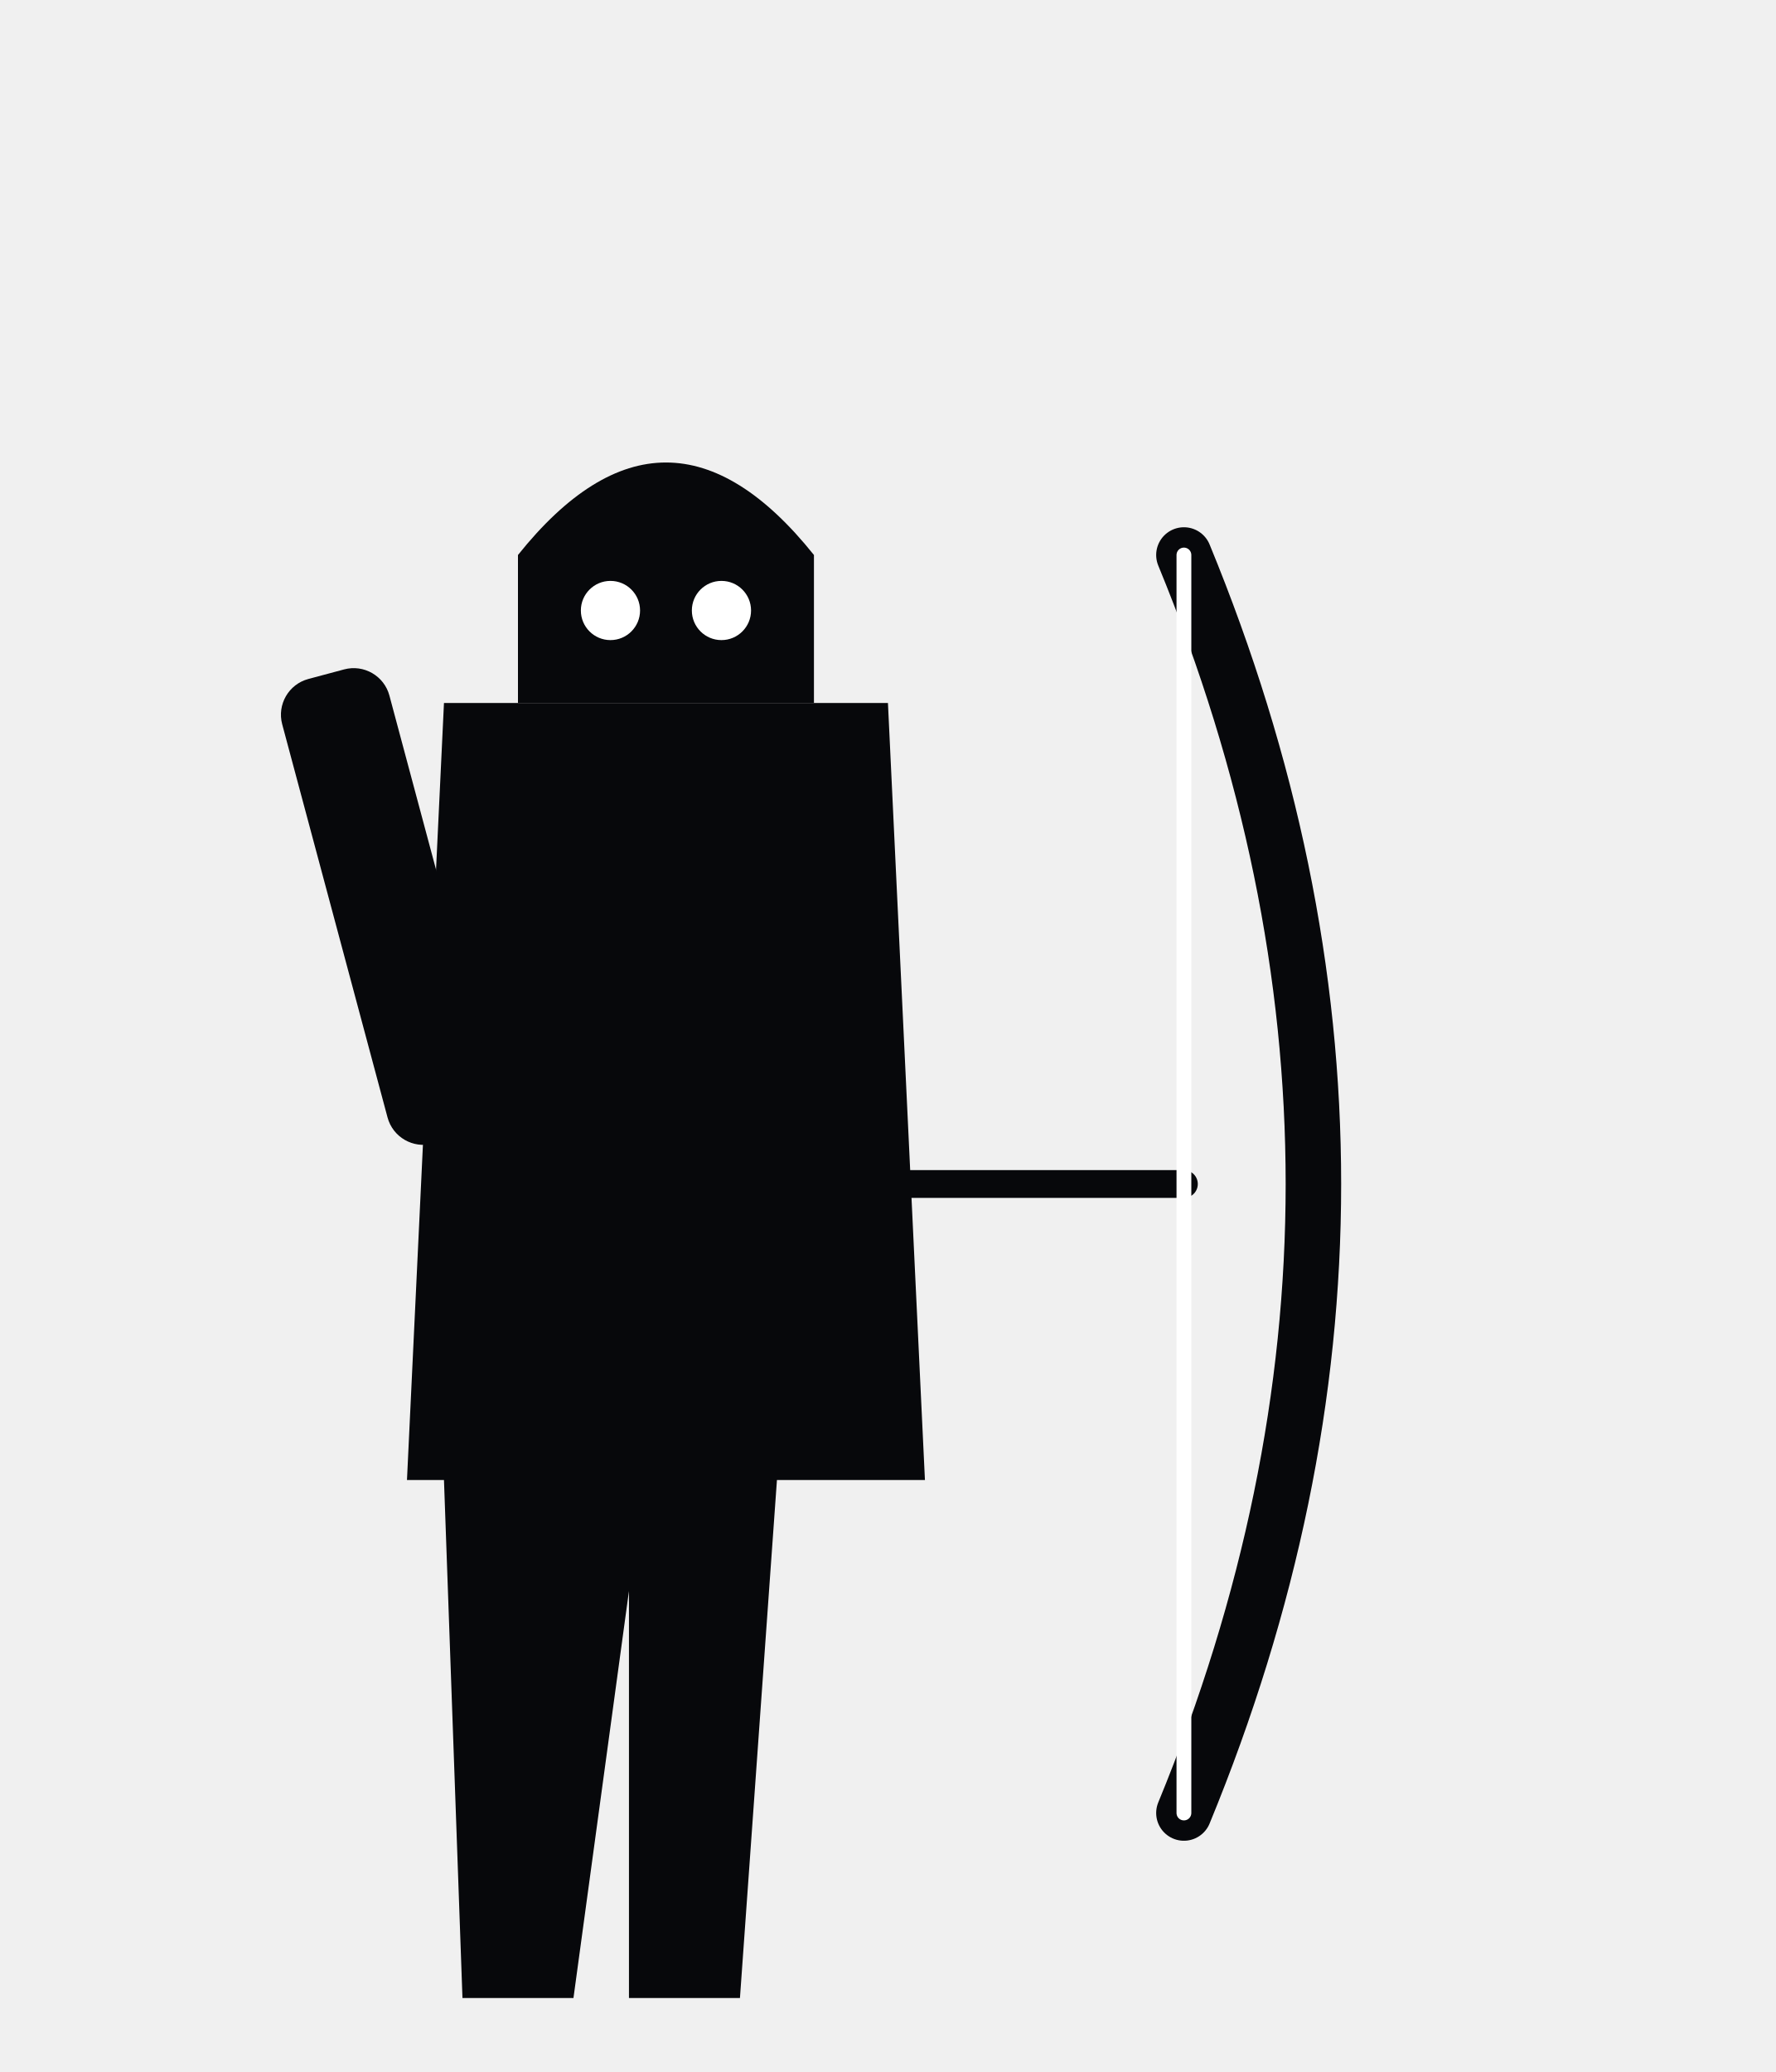
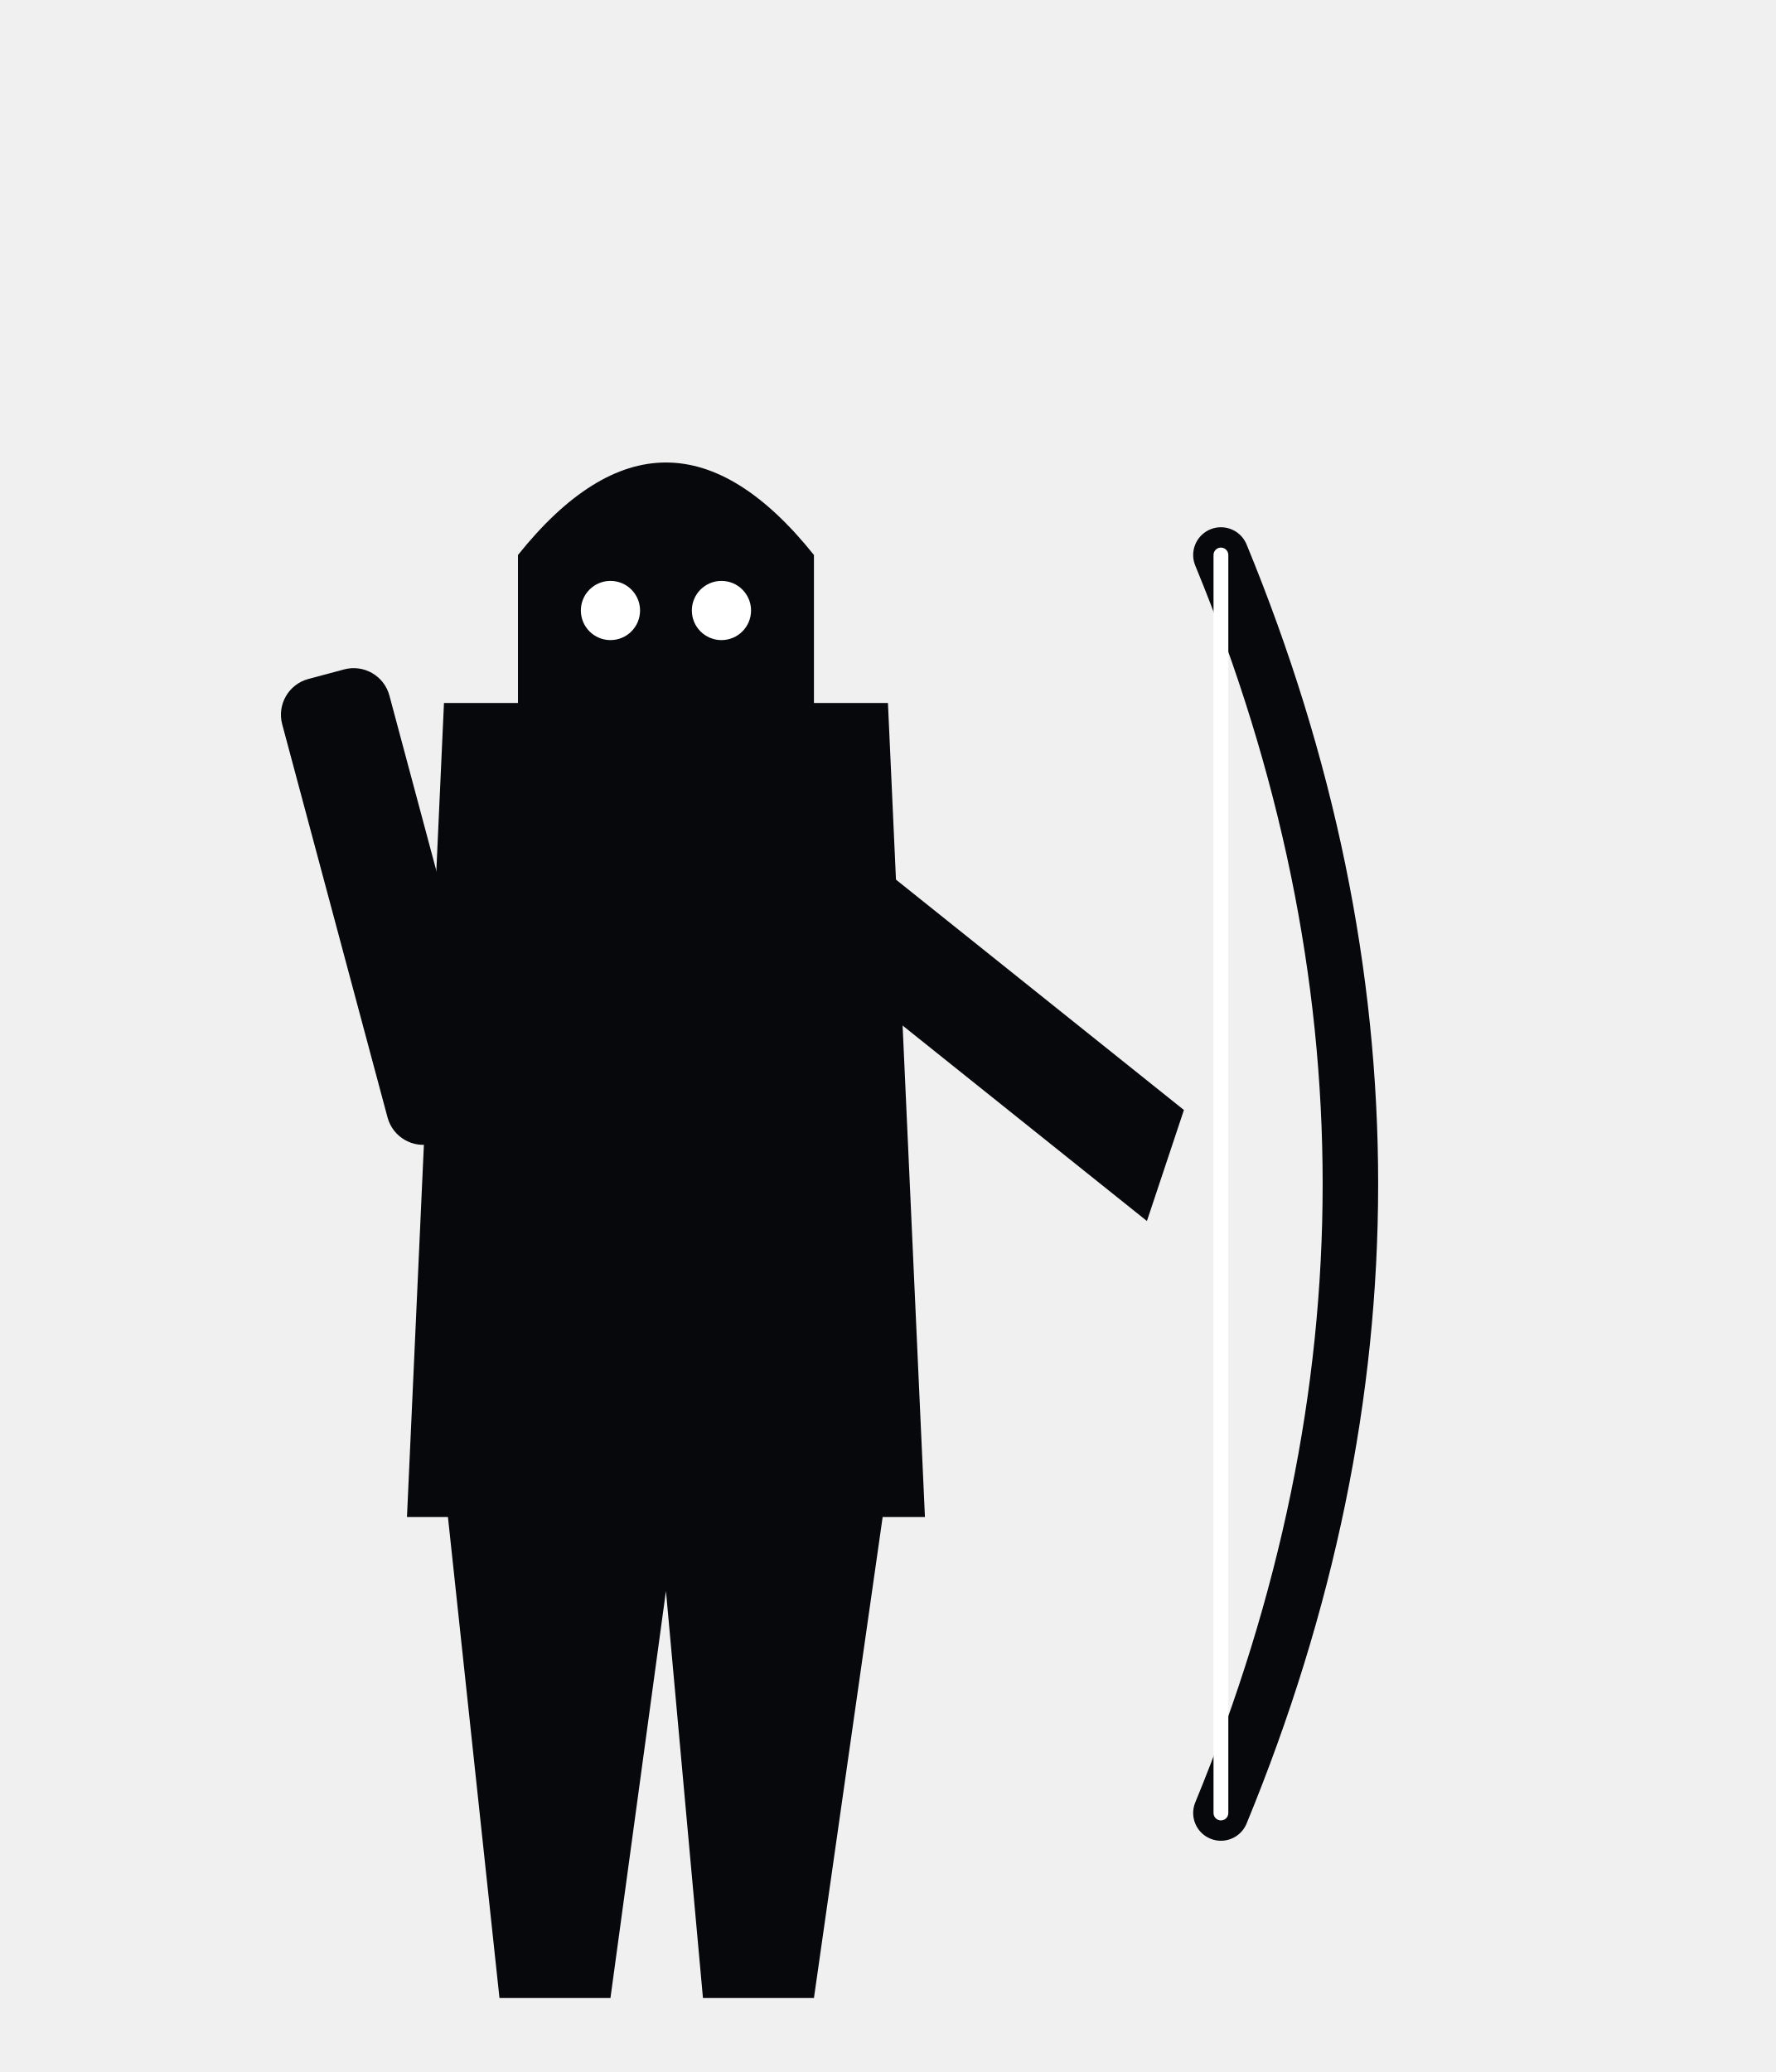
<svg xmlns="http://www.w3.org/2000/svg" viewBox="24 20 96 112" data-height="512">
-   <g id="body" fill="#07080B" stroke="#07080B" stroke-linecap="round" stroke-linejoin="round" stroke-width="0">
-     <path d="M52 50 Q60 40 68 50 L68 58 L52 58Z" />
-     <path d="M48 58 L72 58 L74 100 L66 100 L64 128 L58 128 L58 106 L55 128 L49 128 L48 100 L46 100Z" />
-     <path d="M88 50 Q102 84 88 118" fill="none" stroke-width="3" />
-     <line x1="70" y1="84" x2="88" y2="84" stroke-width="1.5" />
-     <rect x="42" y="56" width="6" height="26" rx="2" transform="rotate(-15 45 69)" />
+   <g id="part:legs" data-pivot="60 100">
+     <g class="shape" fill="#07080B" stroke="#07080B" stroke-linecap="round" stroke-linejoin="round" stroke-width="0">
+       <path d="M48 100 L72 100 L68 128 L62 128 L60 106 L57 128 L51 128Z" />
+     </g>
  </g>
-   <g id="glow" fill="#FFFFFF" stroke="#FFFFFF" stroke-linecap="round" stroke-width="0">
-     <circle cx="57" cy="53" r="1.6" />
-     <circle cx="63" cy="53" r="1.6" />
-     <line x1="88" y1="50" x2="88" y2="118" stroke-width="0.8" />
+   <g id="part:torso" data-pivot="60 102">
+     <g class="shape" fill="#07080B" stroke="#07080B" stroke-linecap="round" stroke-linejoin="round" stroke-width="0">
+       <path d="M48 58 L72 58 L74 102 L46 102Z" />
+       <rect x="42" y="56" width="6" height="26" rx="2" transform="rotate(-15 45 69)" />
+     </g>
+   </g>
+   <g id="part:head" data-pivot="60 58">
+     <g class="shape" fill="#07080B" stroke="#07080B" stroke-linecap="round" stroke-linejoin="round" stroke-width="0">
+       <path d="M52 50 Q60 40 68 50 L68 59 L52 59Z" />
+     </g>
+     <g class="glow" fill="#FFFFFF" stroke="#FFFFFF" stroke-linecap="round" stroke-width="0">
+       <circle cx="57" cy="53" r="1.6" />
+       <circle cx="63" cy="53" r="1.6" />
+     </g>
+   </g>
+   <g id="part:weapon" data-pivot="70 66">
+     <g class="shape" fill="#07080B" stroke="#07080B" stroke-linecap="round" stroke-linejoin="round" stroke-width="0">
+       <path d="M68 64 L88 80 L86 86 L66 70Z" />
+       <path d="M90 50 Q104 84 90 118" fill="none" stroke-width="3" />
+     </g>
+     <g class="glow" fill="#FFFFFF" stroke="#FFFFFF" stroke-linecap="round" stroke-width="0">
+       <line x1="90" y1="50" x2="90" y2="118" stroke-width="0.8" />
+     </g>
  </g>
</svg>
